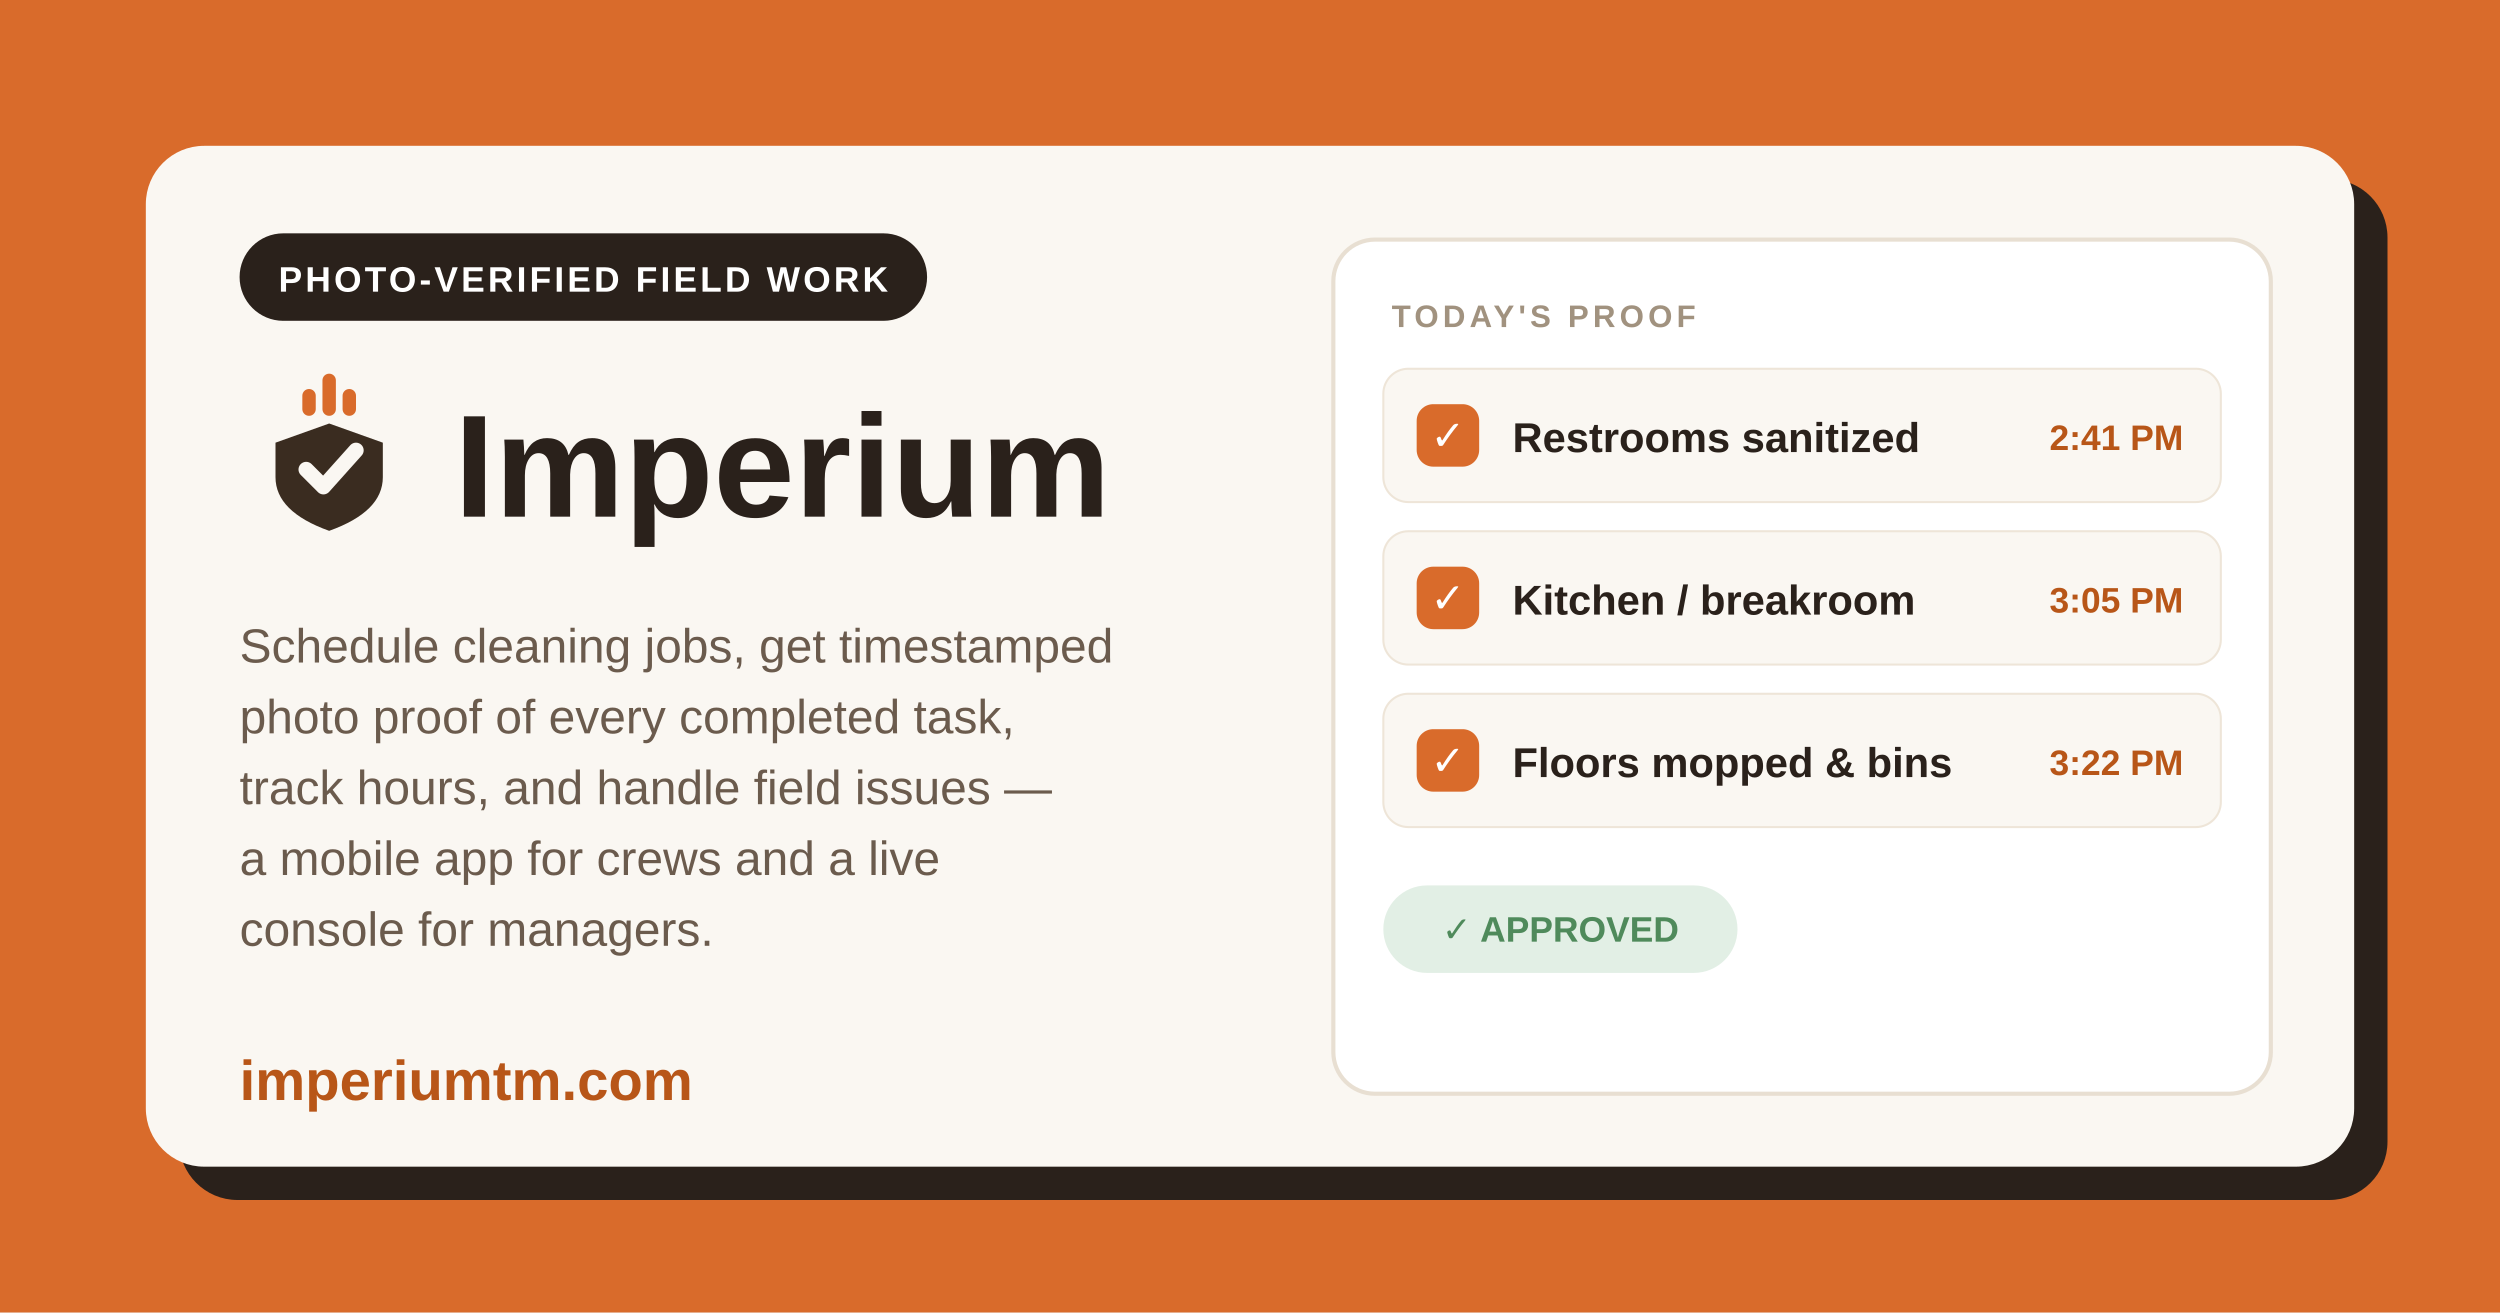
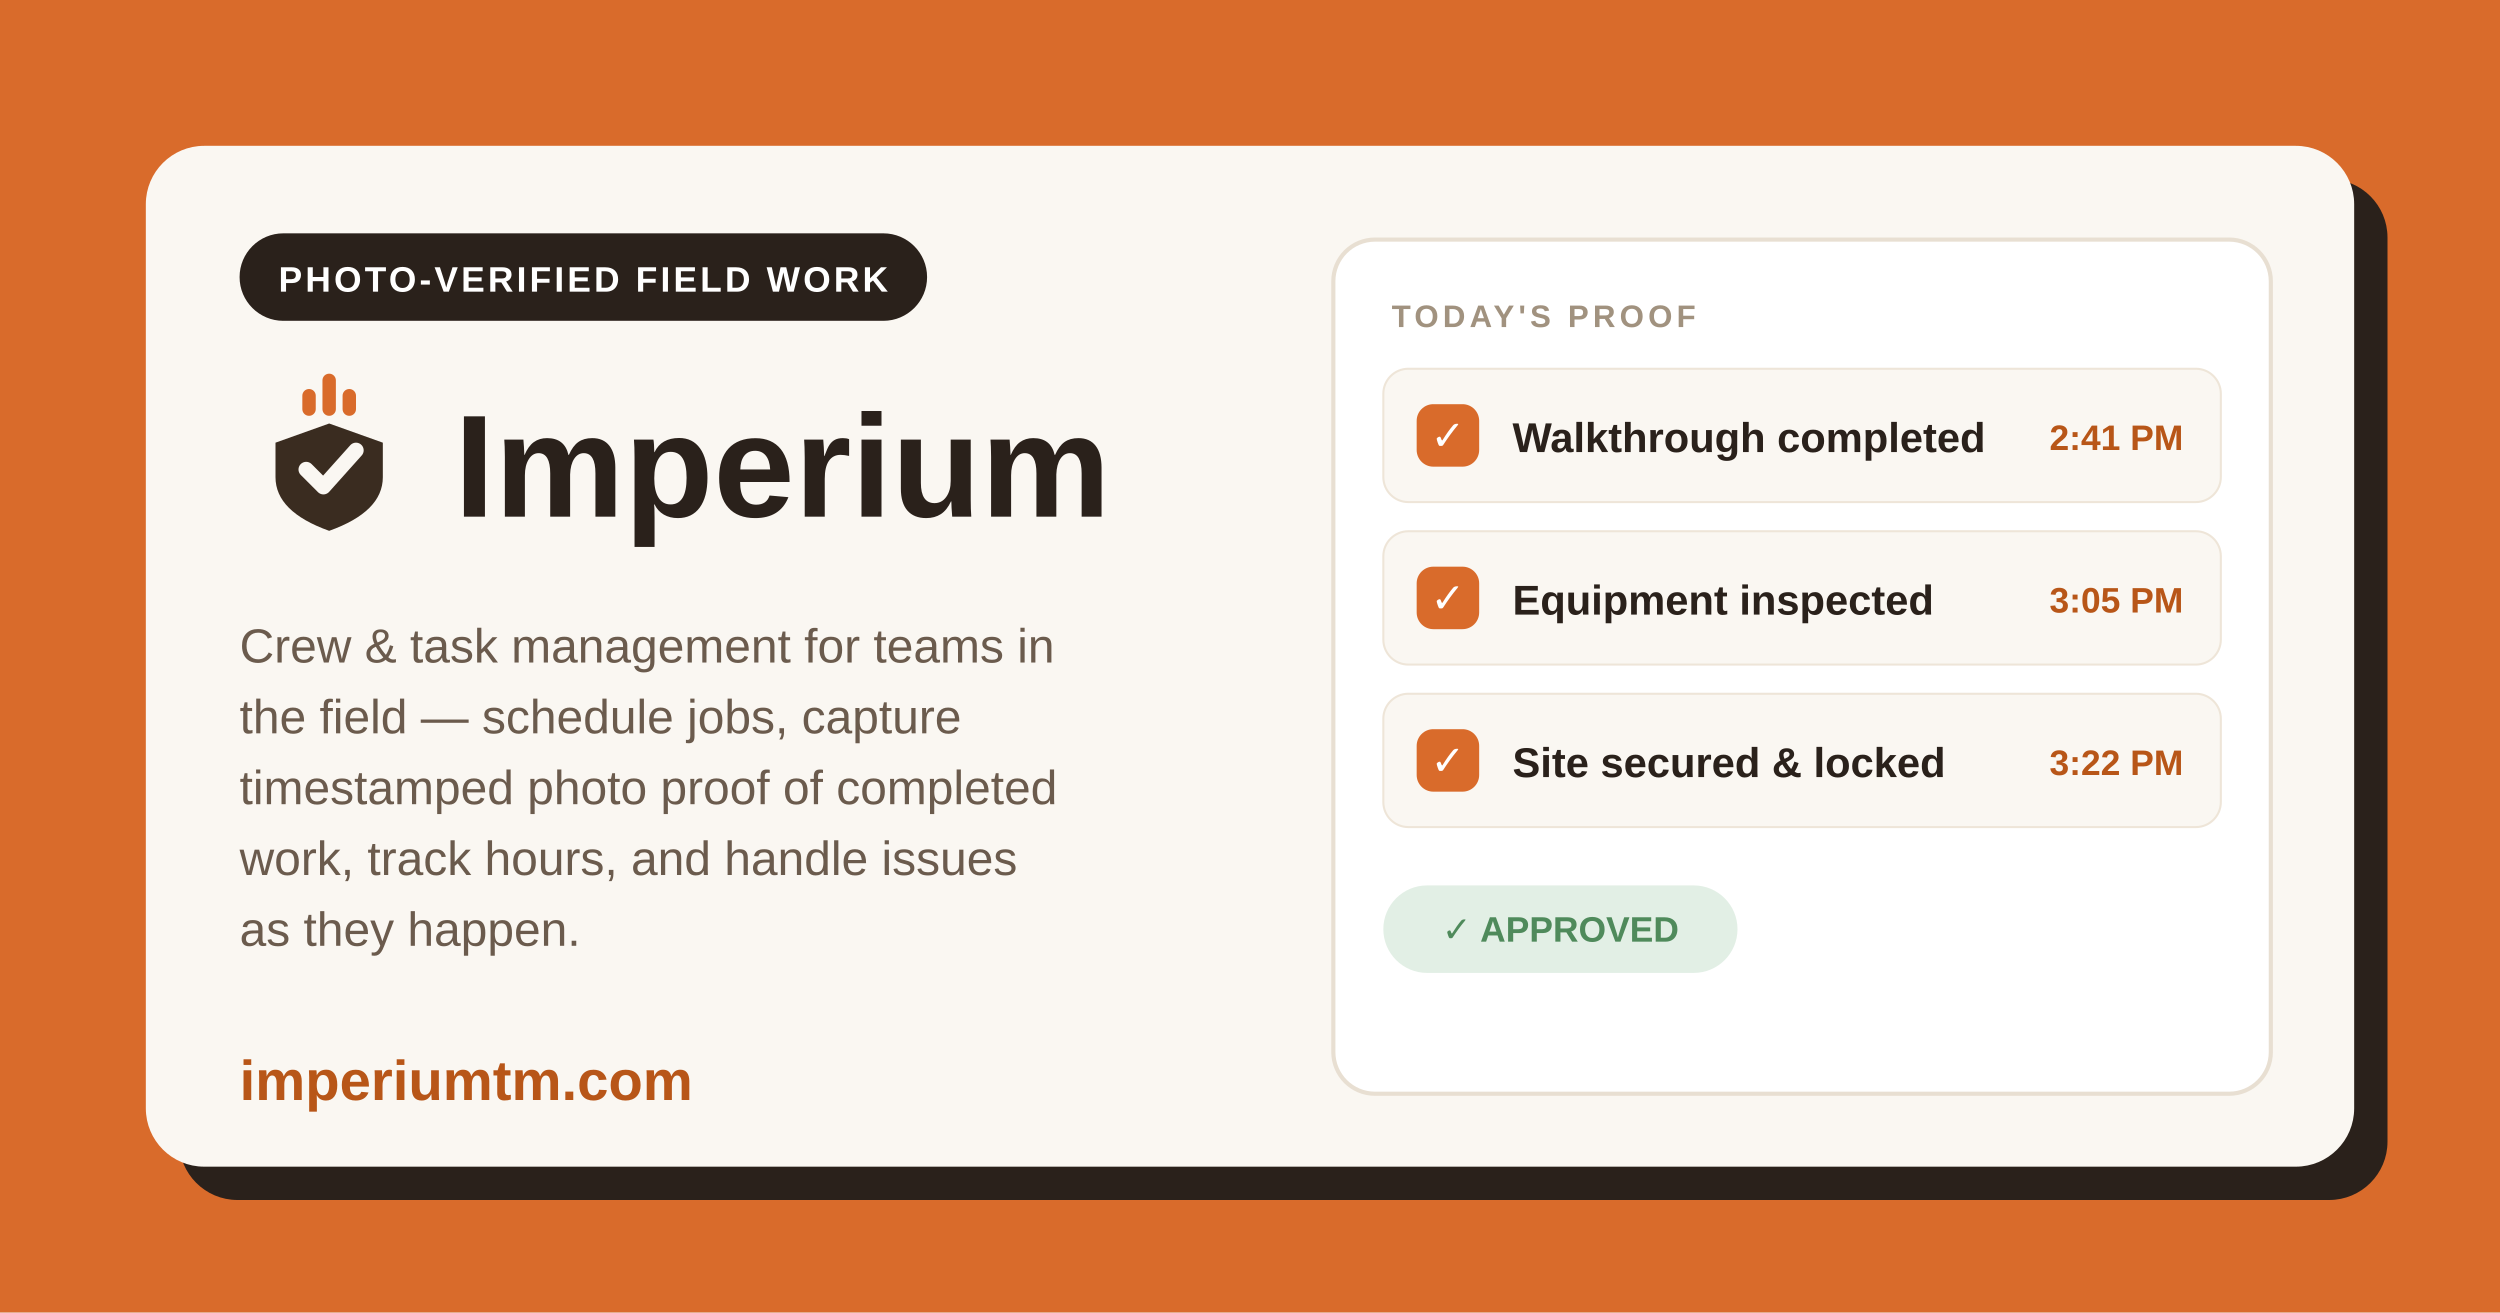
<svg xmlns="http://www.w3.org/2000/svg" width="1200" height="630" viewBox="0 0 1200 630">
  <defs>
    <mask id="chk">
      <rect width="100" height="100" fill="#fff" />
      <path d="M38,58 L47,67 L64,48" fill="none" stroke="#000" stroke-width="8" stroke-linecap="round" stroke-linejoin="round" />
    </mask>
  </defs>
  <rect width="1200" height="630" fill="#d96b2b" />
  <rect x="86" y="86" width="1060" height="490" rx="28" fill="#2a211b" />
  <rect x="70" y="70" width="1060" height="490" rx="28" fill="#faf7f2" />
  <rect x="115" y="112" width="330" height="42" rx="21" fill="#2a211b" />
  <text x="280" y="140" text-anchor="middle" font-family="Arial" font-weight="bold" font-size="17" letter-spacing="1.5" fill="#ffffff">PHOTO-VERIFIED FIELD WORK</text>
  <g transform="translate(112,172) scale(0.92)">
    <rect x="36" y="16" width="7" height="14" rx="3.5" fill="#d96b2b" />
    <rect x="46.5" y="8" width="7" height="22" rx="3.5" fill="#d96b2b" />
    <rect x="57" y="16" width="7" height="14" rx="3.5" fill="#d96b2b" />
    <path d="M50,34 L78,44 L78,62 Q78,80 50,90 Q22,80 22,62 L22,44 Z" fill="#3a2c20" mask="url(#chk)" />
  </g>
  <text x="218" y="248" font-family="Arial" font-weight="bold" font-size="70" fill="#2a211b">Imperium</text>
  <text font-family="Arial" font-size="23" fill="#6b5b4d">
-     <tspan x="115" y="318">Schedule cleaning jobs, get timestamped</tspan>
-     <tspan x="115" y="352">photo proof of every completed task,</tspan>
-     <tspan x="115" y="386">track hours, and handle field issues —</tspan>
-     <tspan x="115" y="420">a mobile app for crews and a live</tspan>
-     <tspan x="115" y="454">console for managers.</tspan>
+     <tspan x="115" y="318">Crew &amp; task management for teams in</tspan>
+     <tspan x="115" y="352">the field — schedule jobs, capture</tspan>
+     <tspan x="115" y="386">timestamped photo proof of completed</tspan>
+     <tspan x="115" y="420">work, track hours, and handle issues</tspan>
+     <tspan x="115" y="454">as they happen.</tspan>
  </text>
  <text x="115" y="528" font-family="Arial" font-weight="bold" font-size="27" fill="#b85618">imperiumtm.com</text>
  <rect x="640" y="115" width="450" height="410" rx="20" fill="#ffffff" stroke="#e8dfd2" stroke-width="2" />
  <text x="668" y="157" font-family="Arial" font-weight="bold" font-size="15" letter-spacing="2" fill="#a1927f">TODAY'S PROOF</text>
  <rect x="664" y="177" width="402" height="64" rx="12" fill="#faf7f2" stroke="#eee5d8" />
  <rect x="680" y="194" width="30" height="30" rx="8" fill="#d96b2b" />
  <text x="695" y="216" text-anchor="middle" font-family="Arial" font-weight="bold" font-size="20" fill="#ffffff">✓</text>
-   <text x="726" y="217" font-family="Arial" font-weight="bold" font-size="20" fill="#2a211b">Restrooms sanitized</text>
+   <text x="726" y="217" font-family="Arial" font-weight="bold" font-size="20" fill="#2a211b">Walkthrough completed</text>
  <text x="1048" y="216" text-anchor="end" font-family="Arial" font-weight="bold" font-size="17" fill="#b85618">2:41 PM</text>
  <rect x="664" y="255" width="402" height="64" rx="12" fill="#faf7f2" stroke="#eee5d8" />
  <rect x="680" y="272" width="30" height="30" rx="8" fill="#d96b2b" />
  <text x="695" y="294" text-anchor="middle" font-family="Arial" font-weight="bold" font-size="20" fill="#ffffff">✓</text>
-   <text x="726" y="295" font-family="Arial" font-weight="bold" font-size="20" fill="#2a211b">Kitchen / breakroom</text>
+   <text x="726" y="295" font-family="Arial" font-weight="bold" font-size="20" fill="#2a211b">Equipment inspected</text>
  <text x="1048" y="294" text-anchor="end" font-family="Arial" font-weight="bold" font-size="17" fill="#b85618">3:05 PM</text>
  <rect x="664" y="333" width="402" height="64" rx="12" fill="#faf7f2" stroke="#eee5d8" />
  <rect x="680" y="350" width="30" height="30" rx="8" fill="#d96b2b" />
  <text x="695" y="372" text-anchor="middle" font-family="Arial" font-weight="bold" font-size="20" fill="#ffffff">✓</text>
-   <text x="726" y="373" font-family="Arial" font-weight="bold" font-size="20" fill="#2a211b">Floors mopped &amp; bins</text>
+   <text x="726" y="373" font-family="Arial" font-weight="bold" font-size="20" fill="#2a211b">Site secured &amp; locked</text>
  <text x="1048" y="372" text-anchor="end" font-family="Arial" font-weight="bold" font-size="17" fill="#b85618">3:22 PM</text>
  <rect x="664" y="425" width="170" height="42" rx="21" fill="#e2efe5" />
  <text x="749" y="452" text-anchor="middle" font-family="Arial" font-weight="bold" font-size="17" fill="#4f8a5b">✓ APPROVED</text>
</svg>
